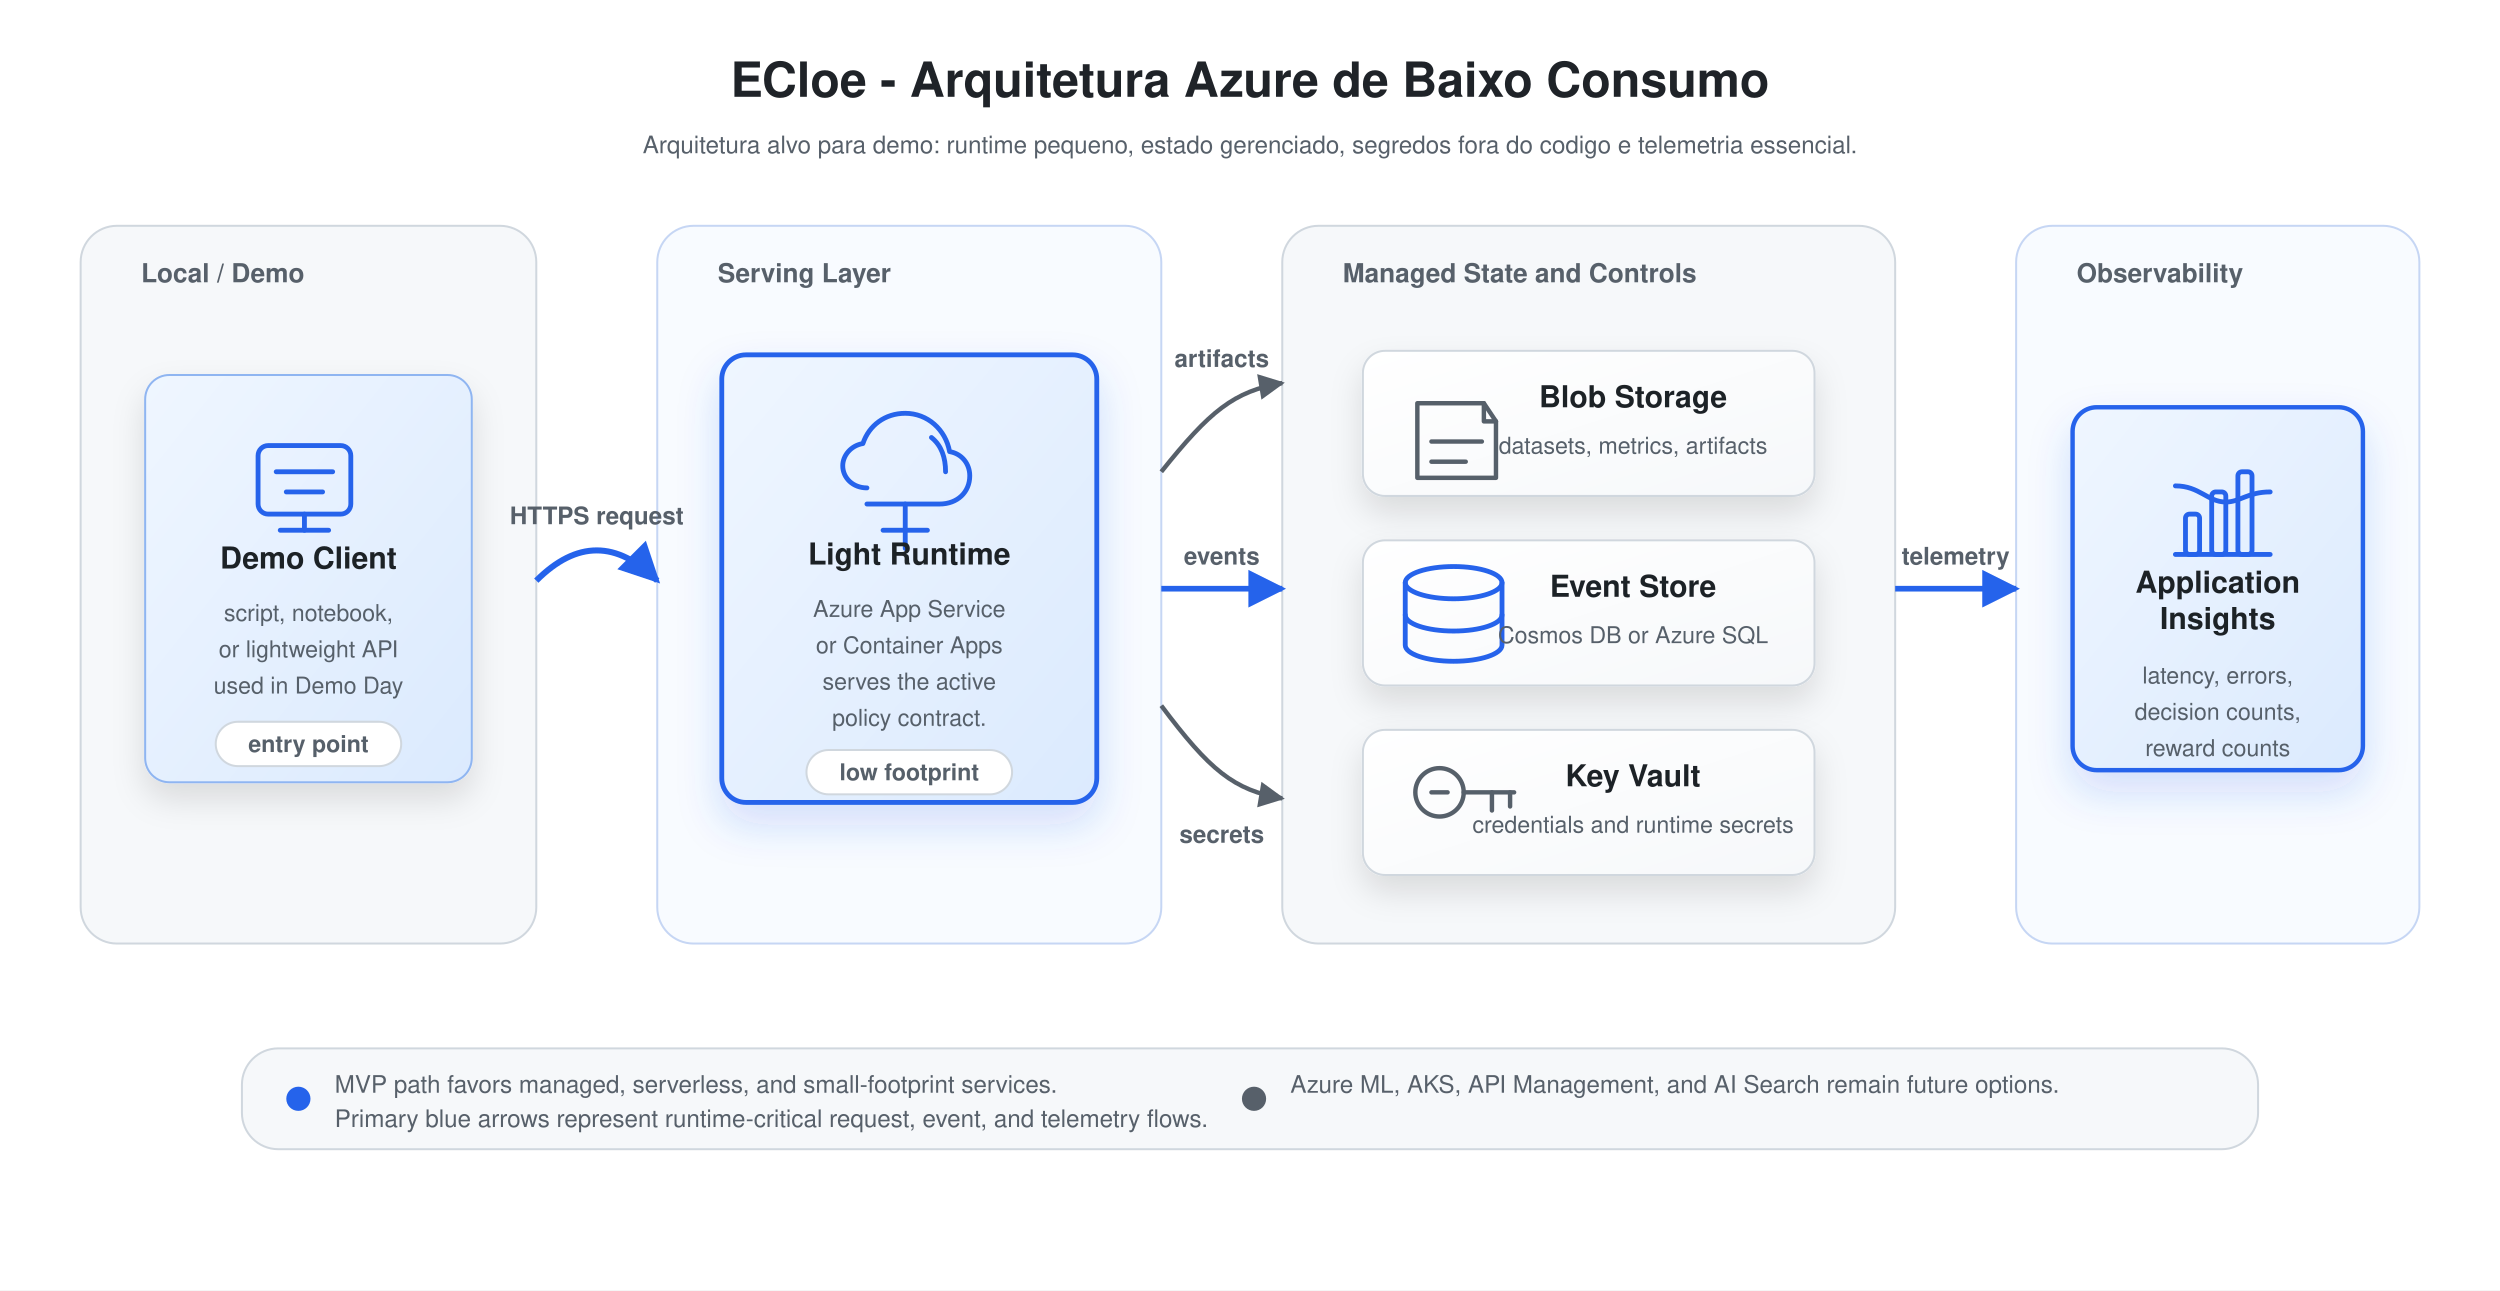
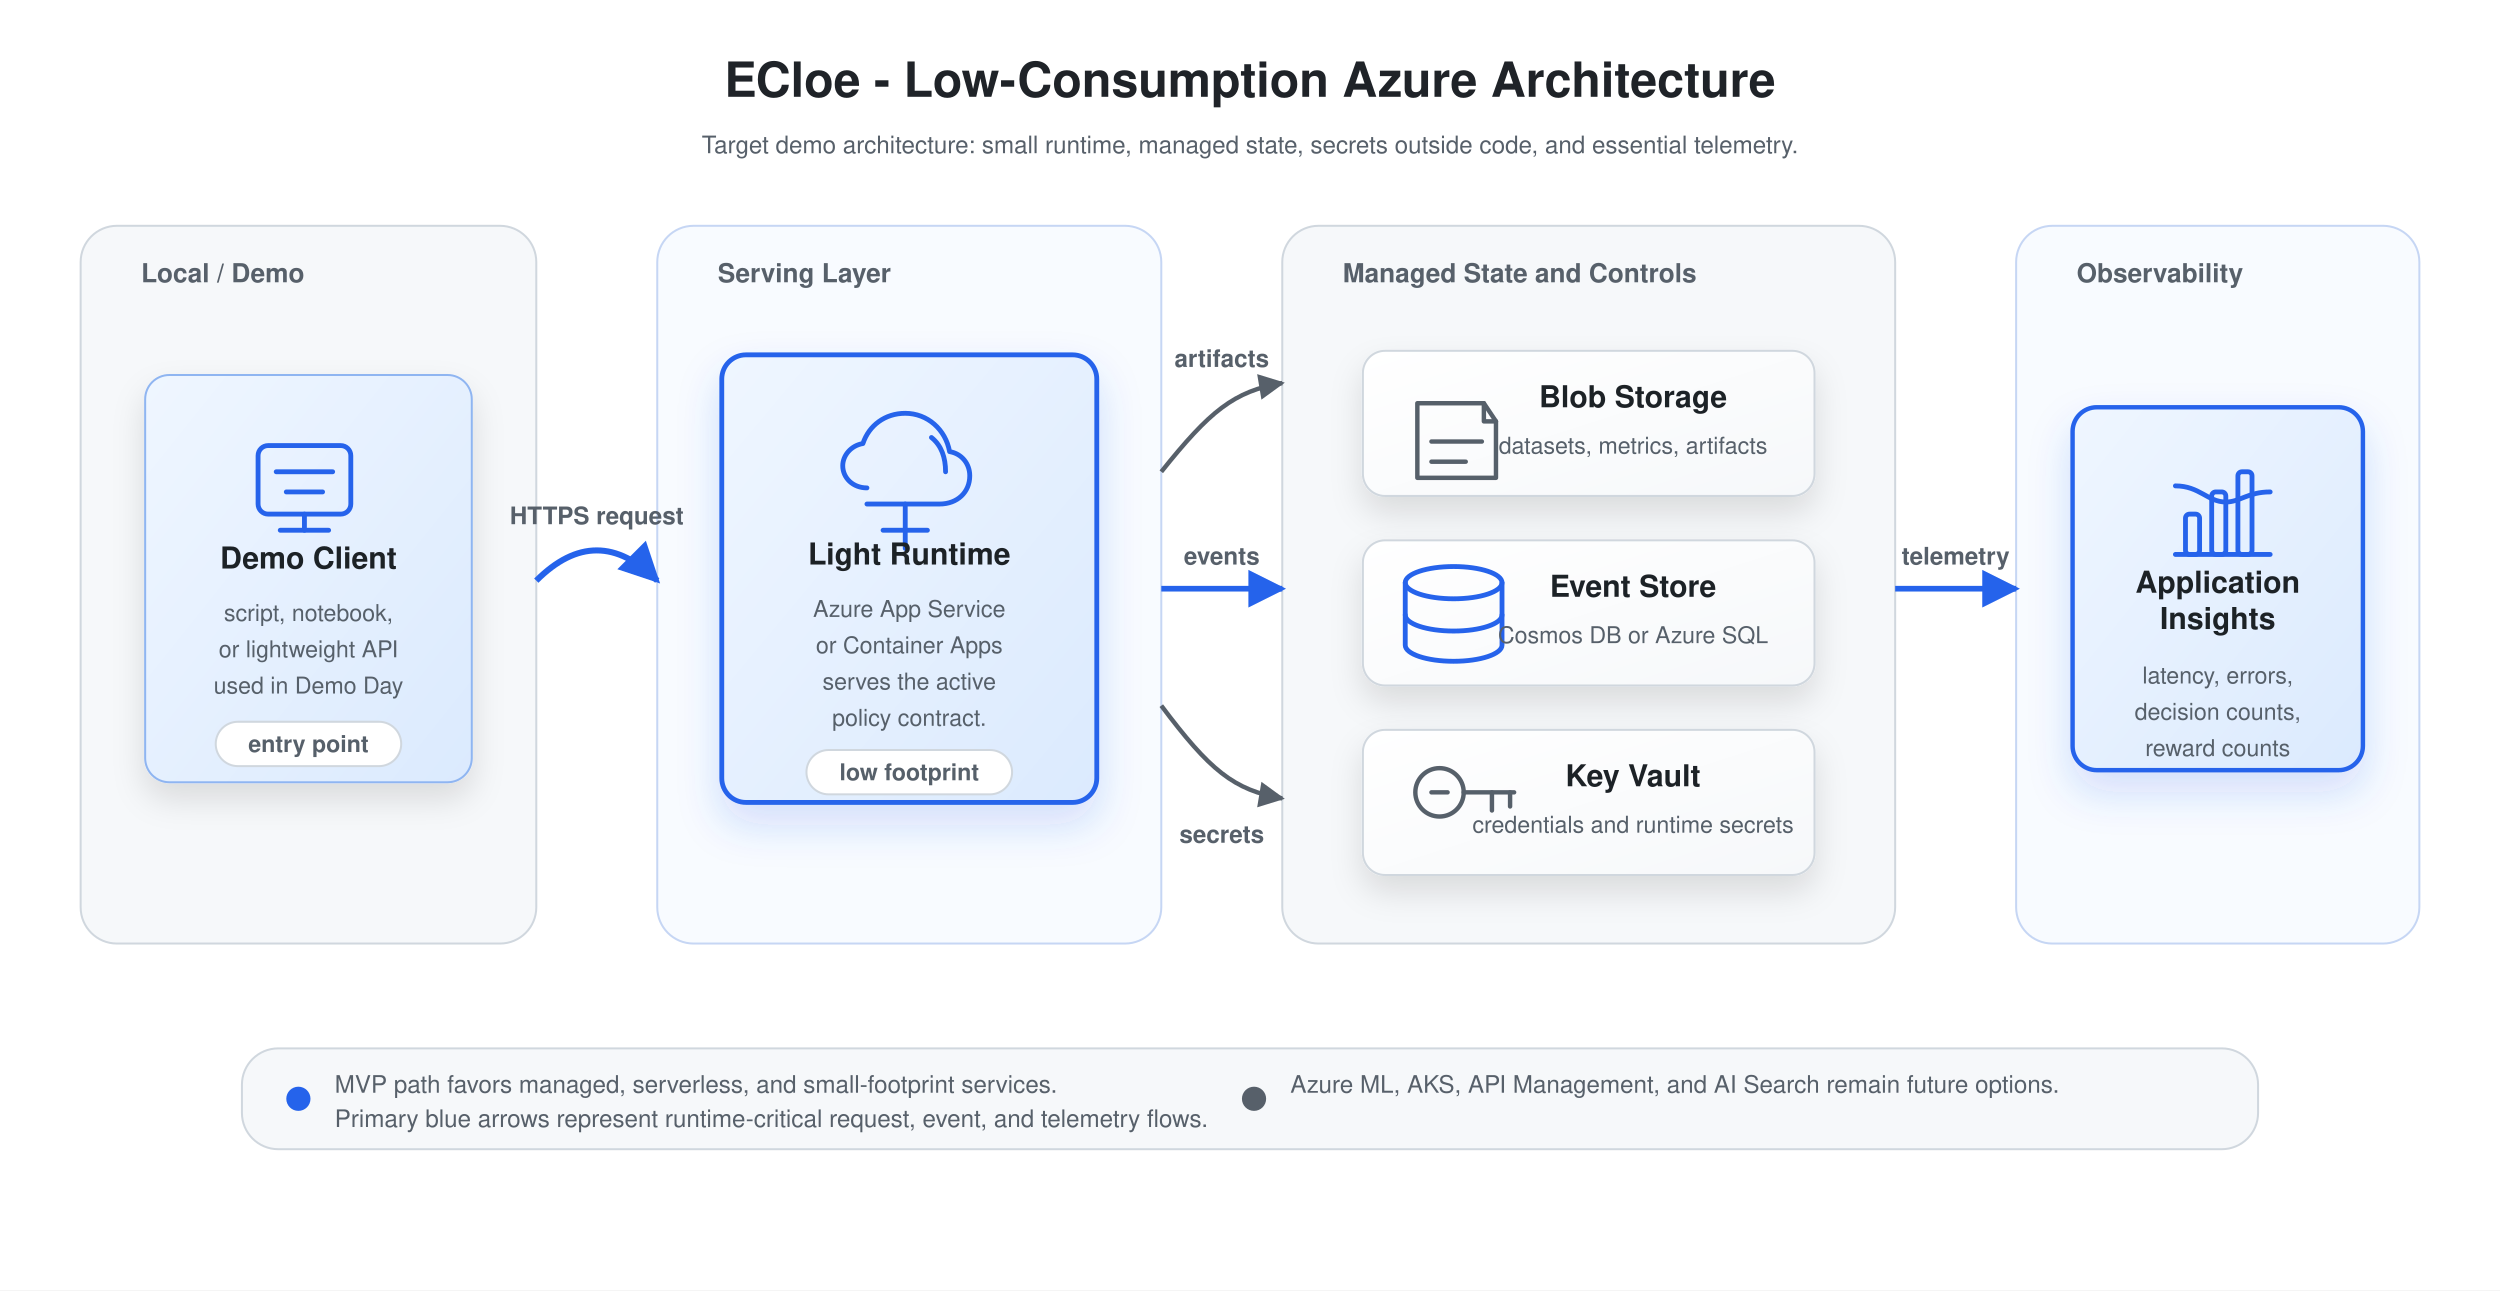
<svg xmlns="http://www.w3.org/2000/svg" viewBox="0 0 1240 640" role="img" aria-labelledby="title desc">
  <defs>
    <linearGradient id="neutralCard" x1="0" x2="1" y1="0" y2="1">
      <stop offset="0%" stop-color="#ffffff" />
      <stop offset="100%" stop-color="#f6f8fa" />
    </linearGradient>
    <linearGradient id="blueCard" x1="0" x2="1" y1="0" y2="1">
      <stop offset="0%" stop-color="#eff6ff" />
      <stop offset="100%" stop-color="#dbeafe" />
    </linearGradient>
    <filter id="softShadow" x="-20%" y="-25%" width="140%" height="160%">
      <feDropShadow dx="0" dy="8" stdDeviation="8" flood-color="#1f2328" flood-opacity="0.12" />
    </filter>
    <filter id="primaryShadow" x="-24%" y="-30%" width="148%" height="170%">
      <feDropShadow dx="0" dy="10" stdDeviation="10" flood-color="#2563eb" flood-opacity="0.18" />
    </filter>
    <marker id="arrowGray" viewBox="0 0 12 12" refX="10" refY="6" markerWidth="7" markerHeight="7" orient="auto">
      <path d="M 1 1 L 11 6 L 1 11 z" fill="#57606a" />
    </marker>
    <marker id="arrowBlue" viewBox="0 0 12 12" refX="10" refY="6" markerWidth="8" markerHeight="8" orient="auto">
      <path d="M 1 1 L 11 6 L 1 11 z" fill="#2563eb" />
    </marker>
    <style>
      .titleText { font-family: Segoe UI, Helvetica, Arial, sans-serif; fill: #1f2328; font-weight: 700; }
      .sectionText { font-family: Segoe UI, Helvetica, Arial, sans-serif; fill: #57606a; font-size: 13px; font-weight: 700; }
      .bodyText { font-family: Segoe UI, Helvetica, Arial, sans-serif; fill: #57606a; font-size: 12px; }
      .cardTitle { font-family: Segoe UI, Helvetica, Arial, sans-serif; fill: #1f2328; font-size: 15px; font-weight: 700; }
      .cardSub { font-family: Segoe UI, Helvetica, Arial, sans-serif; fill: #57606a; font-size: 11.5px; }
      .pillText { font-family: Segoe UI, Helvetica, Arial, sans-serif; fill: #57606a; font-size: 11.5px; font-weight: 700; }
      .labelText { font-family: Segoe UI, Helvetica, Arial, sans-serif; fill: #57606a; font-size: 12px; font-weight: 700; }
      .icon { fill: none; stroke: #57606a; stroke-width: 2.2; stroke-linecap: round; stroke-linejoin: round; }
      .iconBlue { fill: none; stroke: #2563eb; stroke-width: 2.4; stroke-linecap: round; stroke-linejoin: round; }
    </style>
  </defs>
  <rect width="1240" height="640" fill="#ffffff" />
-   <text x="620" y="48" text-anchor="middle" class="titleText" font-size="24">ECloe - Arquitetura Azure de Baixo Consumo</text>
-   <text x="620" y="76" text-anchor="middle" class="bodyText" font-size="13">Arquitetura alvo para demo: runtime pequeno, estado gerenciado, segredos fora do codigo e telemetria essencial.</text>
+   <text x="620" y="48" text-anchor="middle" class="titleText" font-size="24">ECloe - Low-Consumption Azure Architecture</text>
+   <text x="620" y="76" text-anchor="middle" class="bodyText" font-size="13">Target demo architecture: small runtime, managed state, secrets outside code, and essential telemetry.</text>
  <rect x="40" y="112" width="226" height="356" rx="18" fill="#f6f8fa" stroke="#d0d7de" />
  <text x="70" y="140" class="sectionText">Local / Demo</text>
  <rect x="326" y="112" width="250" height="356" rx="18" fill="#f8fbff" stroke="#c6d6f4" />
  <text x="356" y="140" class="sectionText">Serving Layer</text>
  <rect x="636" y="112" width="304" height="356" rx="18" fill="#f6f8fa" stroke="#d0d7de" />
  <text x="666" y="140" class="sectionText">Managed State and Controls</text>
  <rect x="1000" y="112" width="200" height="356" rx="18" fill="#f8fbff" stroke="#c6d6f4" />
  <text x="1030" y="140" class="sectionText">Observability</text>
  <path d="M 266 288 C 286 268, 306 268, 326 288" fill="none" stroke="#2563eb" stroke-width="3" marker-end="url(#arrowBlue)" />
  <text x="296" y="260" text-anchor="middle" class="labelText">HTTPS request</text>
  <path d="M 576 234 C 600 204, 612 194, 636 190" fill="none" stroke="#57606a" stroke-width="2.2" marker-end="url(#arrowGray)" />
  <path d="M 576 292 C 598 292, 614 292, 636 292" fill="none" stroke="#2563eb" stroke-width="2.8" marker-end="url(#arrowBlue)" />
  <path d="M 576 350 C 600 382, 612 392, 636 396" fill="none" stroke="#57606a" stroke-width="2.2" marker-end="url(#arrowGray)" />
  <path d="M 940 292 C 962 292, 978 292, 1000 292" fill="none" stroke="#2563eb" stroke-width="2.8" marker-end="url(#arrowBlue)" />
  <text x="606" y="182" text-anchor="middle" class="labelText">artifacts</text>
  <text x="606" y="280" text-anchor="middle" class="labelText">events</text>
  <text x="606" y="418" text-anchor="middle" class="labelText">secrets</text>
  <text x="970" y="280" text-anchor="middle" class="labelText">telemetry</text>
  <g transform="translate(72 186)" filter="url(#softShadow)">
    <rect width="162" height="202" rx="12" fill="url(#blueCard)" stroke="#8fb5f1" />
    <g class="iconBlue" transform="translate(52 24)">
      <rect x="4" y="11" width="46" height="34" rx="5" />
      <path d="M 15 53 h24" />
      <path d="M 27 45 v8" />
      <path d="M 13 24 h28" />
      <path d="M 18 34 h18" />
    </g>
    <text x="81" y="96" text-anchor="middle" class="cardTitle">Demo Client</text>
    <text x="81" y="122" text-anchor="middle" class="cardSub">script, notebook,</text>
    <text x="81" y="140" text-anchor="middle" class="cardSub">or lightweight API</text>
    <text x="81" y="158" text-anchor="middle" class="cardSub">used in Demo Day</text>
    <rect x="35" y="172" width="92" height="22" rx="11" fill="#ffffff" stroke="#d0d7de" />
    <text x="81" y="187" text-anchor="middle" class="pillText">entry point</text>
  </g>
  <g transform="translate(358 176)" filter="url(#primaryShadow)">
    <rect width="186" height="222" rx="12" fill="url(#blueCard)" stroke="#2563eb" stroke-width="2.4" />
    <g class="iconBlue" transform="translate(62 24)">
      <path d="M 10 42 c-7 0 -12 -5 -12 -11 c0 -5 4 -10 10 -11 c3 -9 11 -15 21 -15 c11 0 20 8 22 19 c6 1 10 6 10 12 c0 8 -6 14 -15 14 H10" />
      <path d="M 29 50 v22" />
      <path d="M 18 63 h22" />
      <path d="M 42 17 c5 4 7 10 7 17" />
    </g>
    <text x="93" y="104" text-anchor="middle" class="cardTitle">Light Runtime</text>
    <text x="93" y="130" text-anchor="middle" class="cardSub">Azure App Service</text>
    <text x="93" y="148" text-anchor="middle" class="cardSub">or Container Apps</text>
    <text x="93" y="166" text-anchor="middle" class="cardSub">serves the active</text>
    <text x="93" y="184" text-anchor="middle" class="cardSub">policy contract.</text>
    <rect x="42" y="196" width="102" height="22" rx="11" fill="#ffffff" stroke="#d0d7de" />
    <text x="93" y="211" text-anchor="middle" class="pillText">low footprint</text>
  </g>
  <g transform="translate(676 174)" filter="url(#softShadow)">
    <rect width="224" height="72" rx="11" fill="url(#neutralCard)" stroke="#d0d7de" />
    <g class="icon" transform="translate(20 12)">
      <path d="M 7 14 h33 l6 9 v28 H7 z" />
      <path d="M 40 14 v9 h6" />
      <path d="M 14 33 h25" />
      <path d="M 14 43 h17" />
    </g>
    <text x="134" y="28" text-anchor="middle" class="cardTitle">Blob Storage</text>
    <text x="134" y="51" text-anchor="middle" class="cardSub">datasets, metrics, artifacts</text>
  </g>
  <g transform="translate(676 268)" filter="url(#softShadow)">
    <rect width="224" height="72" rx="11" fill="url(#neutralCard)" stroke="#d0d7de" />
    <g class="iconBlue" transform="translate(20 12)">
      <ellipse cx="25" cy="9" rx="24" ry="8" />
      <path d="M 1 9 v31 c0 4.4 10.7 8 24 8 s24 -3.6 24 -8 V9" />
      <path d="M 1 25 c0 4.4 10.7 8 24 8 s24 -3.6 24 -8" />
    </g>
    <text x="134" y="28" text-anchor="middle" class="cardTitle">Event Store</text>
    <text x="134" y="51" text-anchor="middle" class="cardSub">Cosmos DB or Azure SQL</text>
  </g>
  <g transform="translate(676 362)" filter="url(#softShadow)">
    <rect width="224" height="72" rx="11" fill="url(#neutralCard)" stroke="#d0d7de" />
    <g class="icon" transform="translate(21 11)">
      <circle cx="17" cy="20" r="12" />
      <path d="M 29 20 h25" />
      <path d="M 43 20 v9" />
      <path d="M 52 20 v7" />
      <path d="M 13 20 h8" />
    </g>
    <text x="134" y="28" text-anchor="middle" class="cardTitle">Key Vault</text>
    <text x="134" y="51" text-anchor="middle" class="cardSub">credentials and runtime secrets</text>
  </g>
  <g transform="translate(1028 202)" filter="url(#primaryShadow)">
    <rect width="144" height="180" rx="12" fill="url(#blueCard)" stroke="#2563eb" stroke-width="2.2" />
    <g class="iconBlue" transform="translate(44 24)">
      <path d="M 7 49 h47" />
      <rect x="12" y="29" width="7" height="20" rx="2" />
      <rect x="25" y="18" width="7" height="31" rx="2" />
      <rect x="38" y="8" width="7" height="41" rx="2" />
      <path d="M 7 15 c12 0 16 8 25 8 c7 0 11 -5 22 -5" />
    </g>
    <text x="72" y="92" text-anchor="middle" class="cardTitle">Application</text>
    <text x="72" y="110" text-anchor="middle" class="cardTitle">Insights</text>
    <text x="72" y="137" text-anchor="middle" class="cardSub">latency, errors,</text>
    <text x="72" y="155" text-anchor="middle" class="cardSub">decision counts,</text>
    <text x="72" y="173" text-anchor="middle" class="cardSub">reward counts</text>
  </g>
  <g transform="translate(120 520)">
    <rect width="1000" height="50" rx="18" fill="#f6f8fa" stroke="#d0d7de" />
    <circle cx="28" cy="25" r="6" fill="#2563eb" />
    <text x="46" y="22" class="bodyText">MVP path favors managed, serverless, and small-footprint services.</text>
    <circle cx="502" cy="25" r="6" fill="#57606a" />
    <text x="520" y="22" class="bodyText">Azure ML, AKS, API Management, and AI Search remain future options.</text>
    <text x="46" y="39" class="bodyText">Primary blue arrows represent runtime-critical request, event, and telemetry flows.</text>
  </g>
</svg>
